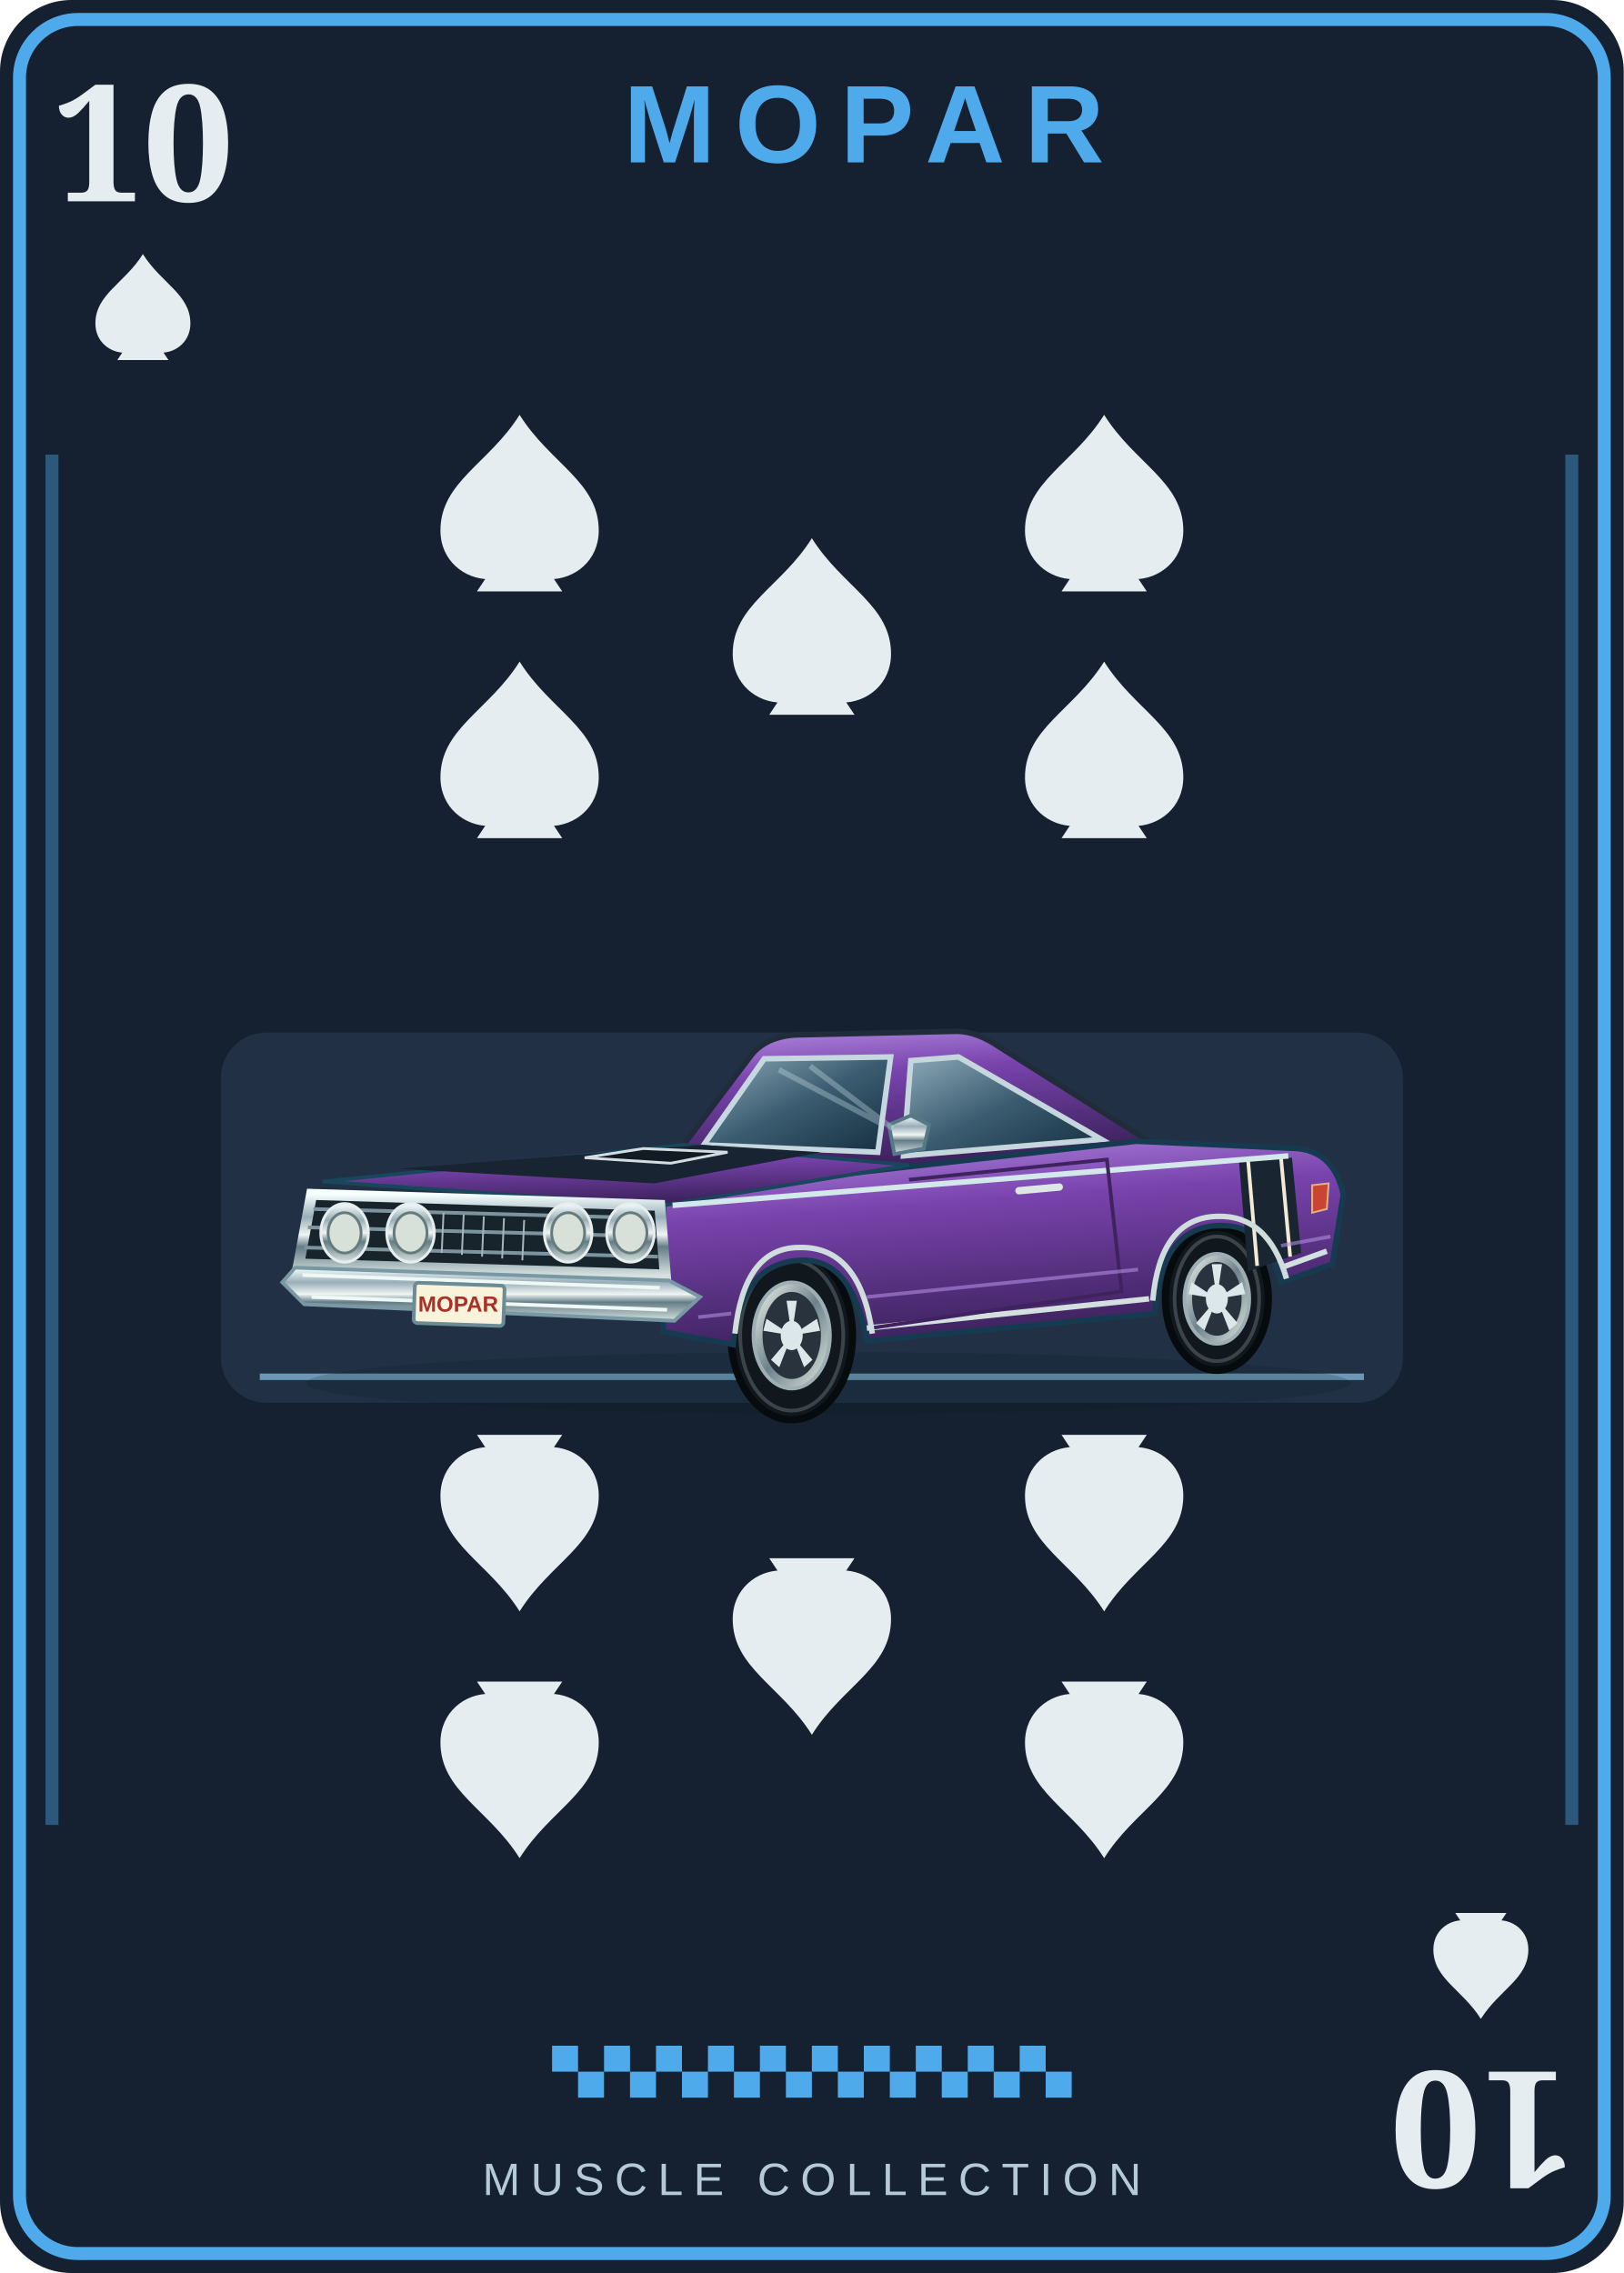
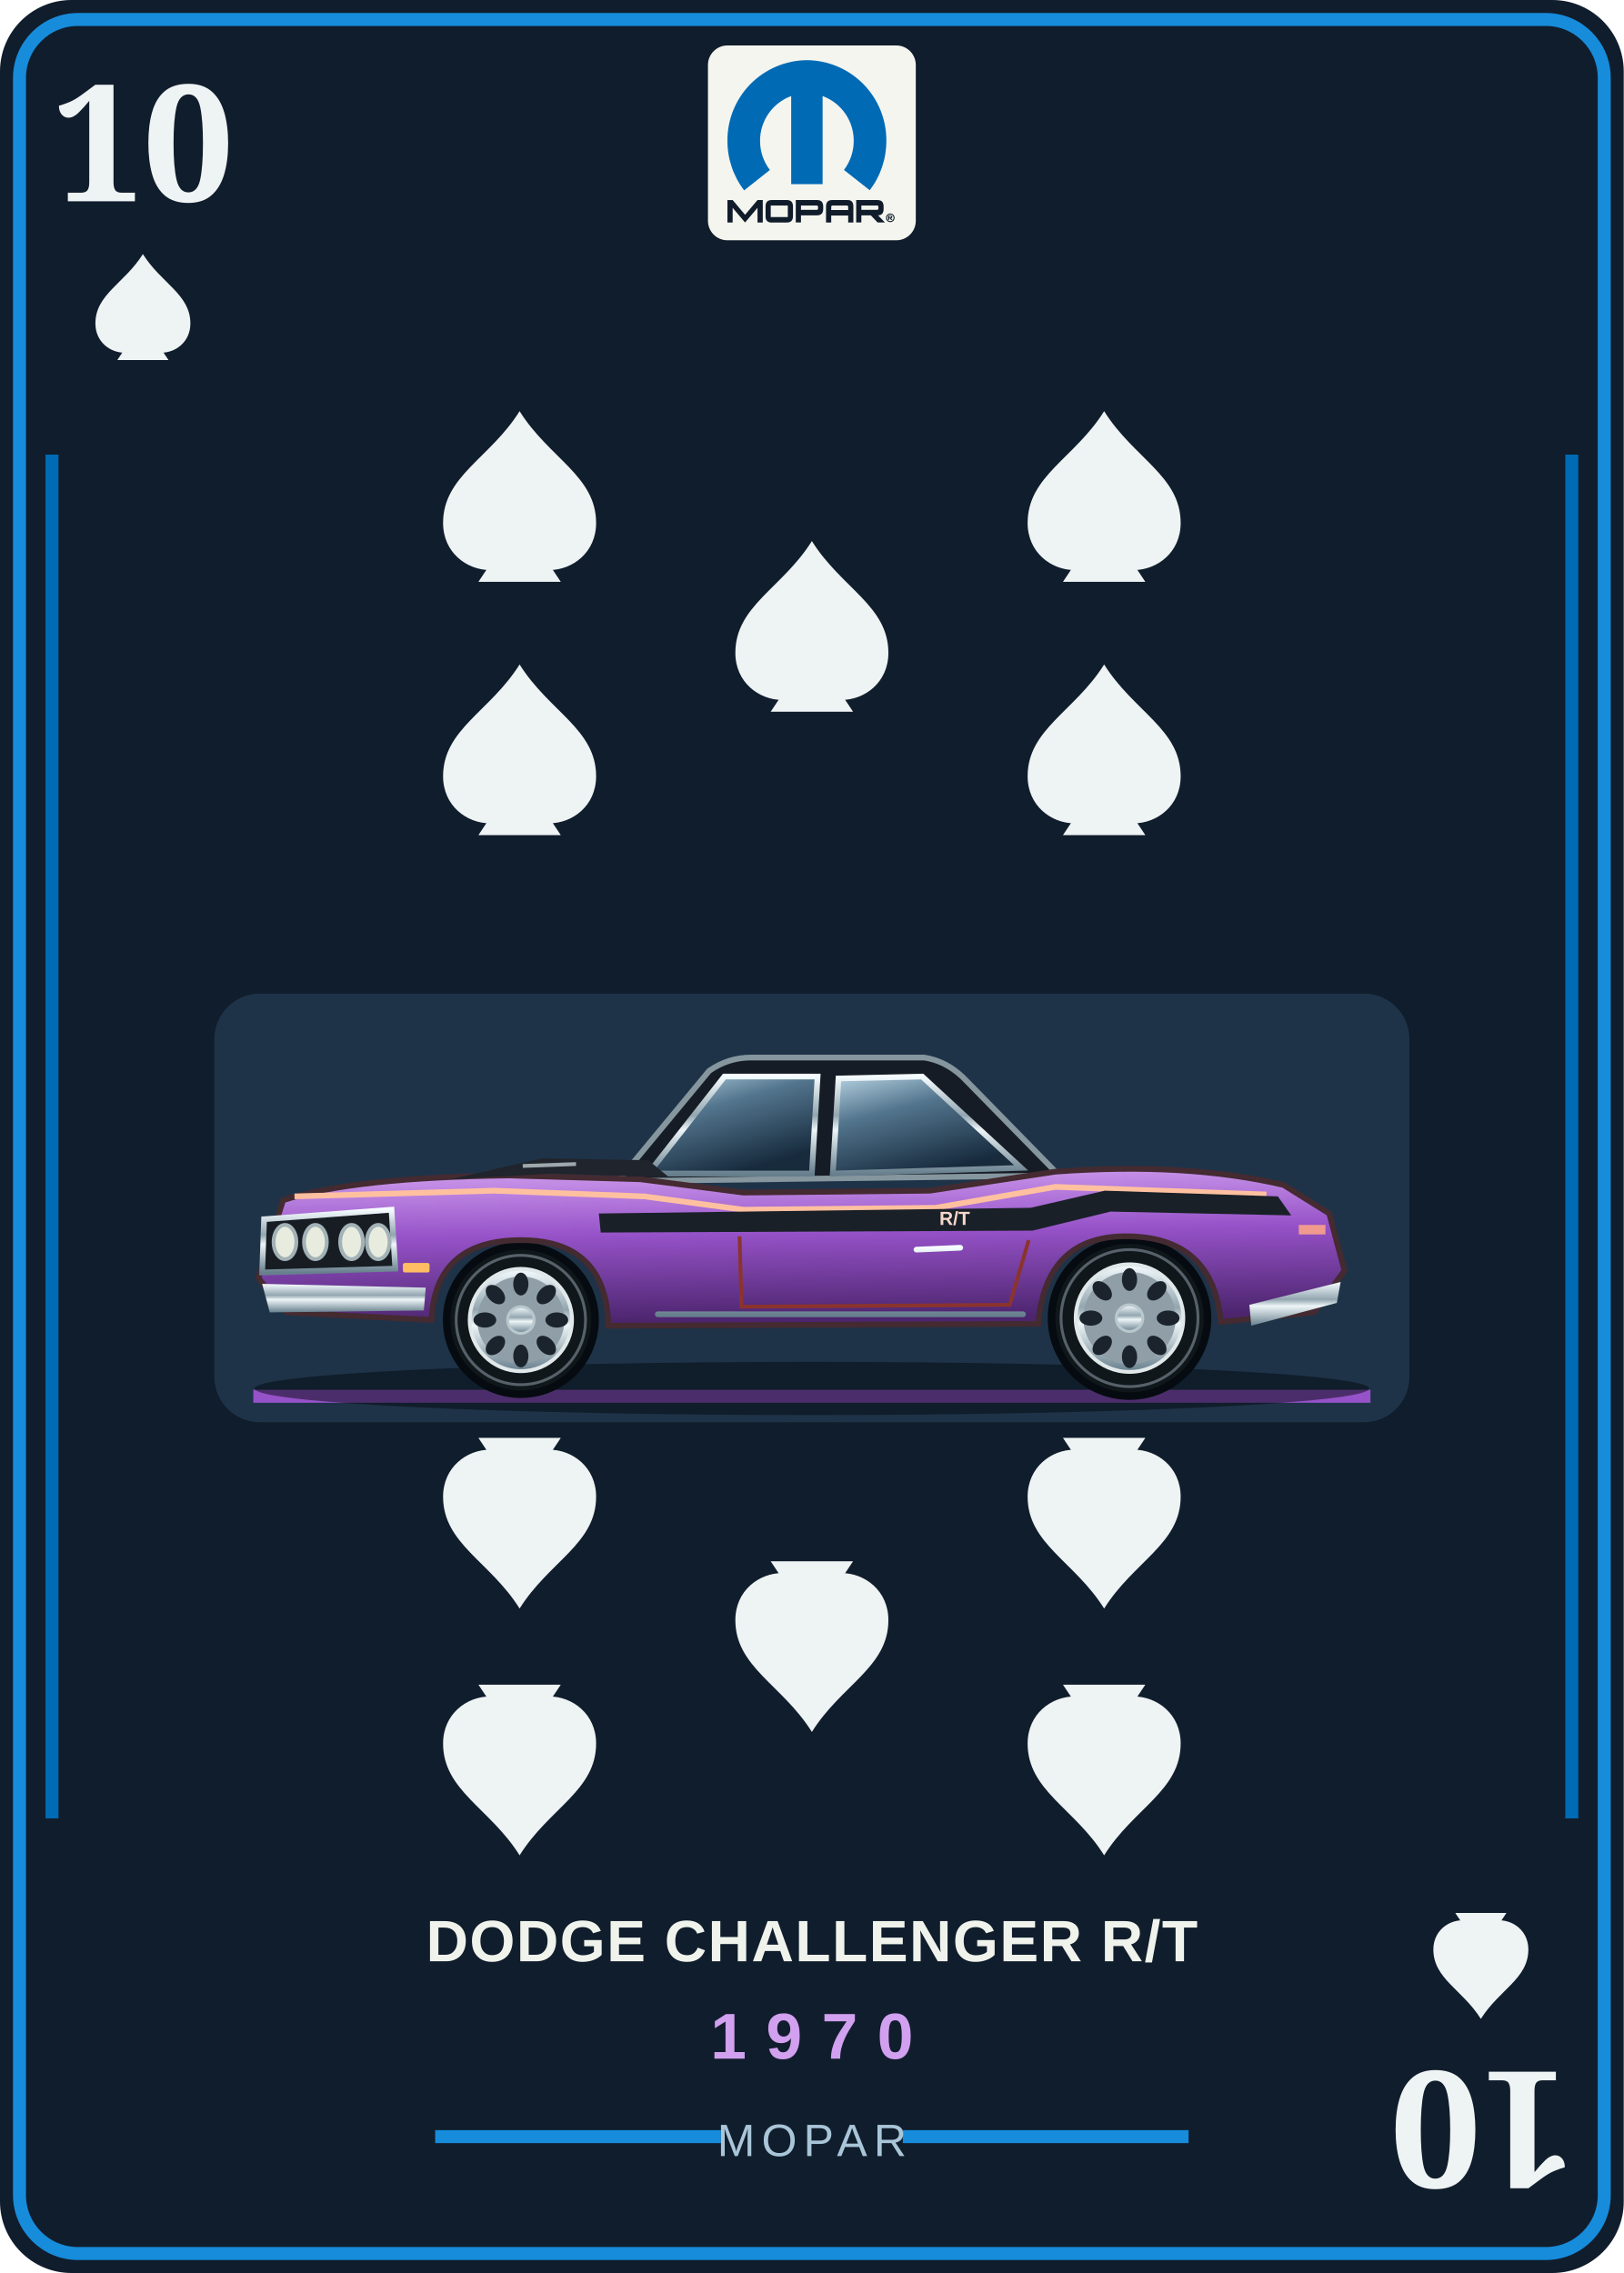
- <svg xmlns="http://www.w3.org/2000/svg" xmlns:xlink="http://www.w3.org/1999/xlink" viewBox="0 0 250 350" role="img" aria-label="10 of S — MOPAR">
-   <rect width="250" height="350" rx="11" fill="#152130" />
-   <rect x="3" y="3" width="244" height="344" rx="9" fill="none" stroke="#4eaaea" stroke-width="2" />
-   <path d="M8 70v211m234-211v211" stroke="#4eaaea" stroke-width="2" opacity=".4" />
-   <text x="133" y="25" text-anchor="middle" fill="#4eaaea" font-family="Arial,sans-serif" font-weight="900" font-size="17" letter-spacing="3">MOPAR</text>
-   <rect x="85" y="315" width="4" height="4" fill="#4eaaea" />
-   <rect x="93" y="315" width="4" height="4" fill="#4eaaea" />
-   <rect x="101" y="315" width="4" height="4" fill="#4eaaea" />
-   <rect x="109" y="315" width="4" height="4" fill="#4eaaea" />
-   <rect x="117" y="315" width="4" height="4" fill="#4eaaea" />
-   <rect x="125" y="315" width="4" height="4" fill="#4eaaea" />
-   <rect x="133" y="315" width="4" height="4" fill="#4eaaea" />
-   <rect x="141" y="315" width="4" height="4" fill="#4eaaea" />
-   <rect x="149" y="315" width="4" height="4" fill="#4eaaea" />
-   <rect x="157" y="315" width="4" height="4" fill="#4eaaea" />
-   <rect x="89" y="319" width="4" height="4" fill="#4eaaea" />
-   <rect x="97" y="319" width="4" height="4" fill="#4eaaea" />
-   <rect x="105" y="319" width="4" height="4" fill="#4eaaea" />
-   <rect x="113" y="319" width="4" height="4" fill="#4eaaea" />
-   <rect x="121" y="319" width="4" height="4" fill="#4eaaea" />
-   <rect x="129" y="319" width="4" height="4" fill="#4eaaea" />
-   <rect x="137" y="319" width="4" height="4" fill="#4eaaea" />
-   <rect x="145" y="319" width="4" height="4" fill="#4eaaea" />
-   <rect x="153" y="319" width="4" height="4" fill="#4eaaea" />
-   <rect x="161" y="319" width="4" height="4" fill="#4eaaea" />
-   <text x="125" y="338" text-anchor="middle" fill="#b5c9d6" font-family="Arial,sans-serif" font-size="7" letter-spacing="1.6">MUSCLE COLLECTION</text>
+ <svg xmlns="http://www.w3.org/2000/svg" xmlns:xlink="http://www.w3.org/1999/xlink" viewBox="0 0 250 350" role="img" aria-label="10 of S — MOPAR, 1970 DODGE CHALLENGER R/T">
  <defs>
    <symbol id="pip" viewBox="0 0 32 32">
-       <g fill="#e6edf0">
+       <g fill="#eef3f4">
        <path d="M16 2C11 10 3 13 3 21c0 5 4 8 8 8 2 0 4-1 5-3 1 2 3 3 5 3 4 0 8-3 8-8 0-8-8-11-13-19Z" />
        <path d="M13 25h6l4 6H9Z" />
      </g>
    </symbol>
-     <linearGradient id="body-paint" x1="0" y1="0" x2=".25" y2="1">
-       <stop stop-color="#b28ae1" />
-       <stop offset=".38" stop-color="#7943ad" />
-       <stop offset="1" stop-color="#3e235f" />
+     <symbol id="mopar-logo" viewBox="0 0 49 48">
+       <path d="M23.058 -0.001C16.896 0.046 11.005 2.539 6.681 6.93C2.356 11.32 -0.047 17.249 -6.73679e-05 23.411C-0.013 28.605 1.692 33.657 4.849 37.782L12.314 31.865C10.46 29.437 9.459 26.466 9.467 23.411C9.456 20.579 10.316 17.812 11.932 15.486C13.548 13.16 15.841 11.388 18.499 10.411V35.973H27.613V10.41C30.271 11.387 32.564 13.159 34.18 15.485C35.796 17.811 36.656 20.578 36.645 23.41C36.652 26.461 35.655 29.429 33.807 31.856L41.29 37.744C44.429 33.626 46.124 28.589 46.112 23.411C46.159 17.249 43.756 11.322 39.433 6.931C35.11 2.541 29.22 0.047 23.058 -0.001Z" fill="#006ab5" />
+       <path d="M0 47.115V40.602H1.536L5.118 44.869L8.726 40.59H10.255V47.115H8.726V42.844L5.114 47.106L1.514 42.845V47.116L0 47.115ZM37.358 47.09H38.858V45.027H41.6L43.572 47.1H45.149C45.333 47.109 45.517 47.105 45.7 47.09C44.359 45.721 43.693 45.032 43.7 45.025C44.776 45.025 45.315 44.403 45.315 43.168V42.462C45.315 41.214 44.719 40.59 43.526 40.59H37.358V47.09ZM38.858 42.179H43.421C43.677 42.179 43.808 42.327 43.808 42.618V42.985C43.808 43.285 43.677 43.436 43.421 43.436H38.861L38.858 42.179ZM36.54 42.452C36.542 41.211 35.993 40.59 34.894 40.59H30.394C29.203 40.59 28.607 41.211 28.607 42.452V47.117H30.113V45.081H35.04V47.117H36.54V42.452ZM30.112 43.49V42.646C30.112 42.334 30.24 42.178 30.496 42.178H34.655C34.911 42.178 35.039 42.334 35.039 42.646V43.49H30.112ZM19.831 47.09H21.337V45.027H25.994C27.194 45.027 27.794 44.405 27.794 43.161V42.461C27.792 41.214 27.192 40.59 25.994 40.59H19.831V47.09ZM21.337 42.179H25.9C26.159 42.179 26.289 42.327 26.289 42.618V42.985C26.289 43.286 26.159 43.436 25.9 43.436H21.34L21.337 42.179ZM17.517 42.633V45.533H12.565V42.181H17.517V42.633ZM17.232 40.59H12.749C11.624 40.627 11.061 41.248 11.062 42.451V45.251C11.014 45.763 11.169 46.273 11.492 46.673C11.679 46.834 11.897 46.956 12.132 47.032C12.366 47.107 12.614 47.135 12.86 47.114H17.333C18.458 47.079 19.021 46.459 19.02 45.255V42.455C19.02 41.212 18.424 40.59 17.232 40.59Z" fill="#111c2b" fill-rule="evenodd" />
+       <path d="M47.252 46.724C47.379 46.724 47.506 46.699 47.623 46.65C47.741 46.6 47.848 46.529 47.938 46.438C48.028 46.348 48.1 46.24 48.148 46.122C48.197 46.004 48.222 45.878 48.221 45.75C48.222 45.622 48.197 45.496 48.148 45.378C48.1 45.26 48.028 45.153 47.938 45.062C47.848 44.972 47.741 44.9 47.623 44.851C47.505 44.802 47.379 44.777 47.252 44.777C47.124 44.777 46.997 44.802 46.879 44.85C46.76 44.899 46.653 44.971 46.562 45.061C46.472 45.152 46.4 45.259 46.351 45.377C46.302 45.495 46.277 45.622 46.277 45.75C46.277 45.878 46.302 46.005 46.351 46.123C46.399 46.242 46.471 46.349 46.562 46.44C46.652 46.53 46.76 46.602 46.878 46.651C46.997 46.7 47.123 46.725 47.252 46.724ZM46 45.75C46 45.418 46.132 45.1 46.367 44.866C46.602 44.632 46.92 44.5 47.252 44.5C47.583 44.501 47.9 44.633 48.134 44.867C48.368 45.101 48.5 45.419 48.5 45.75C48.5 46.081 48.368 46.399 48.134 46.633C47.9 46.868 47.583 47 47.252 47C46.92 47 46.602 46.868 46.367 46.634C46.132 46.4 46 46.082 46 45.75Z" fill="#111c2b" fill-rule="evenodd" />
+       <path d="M46.961 45.853H47.114L47.474 46.377H47.873L47.474 45.831C47.684 45.817 47.85 45.736 47.85 45.505C47.85 45.217 47.61 45.125 47.207 45.125H46.625V46.375H46.961V45.853ZM46.961 45.64V45.333H47.193C47.321 45.333 47.5 45.344 47.5 45.473C47.5 45.601 47.414 45.637 47.264 45.637L46.961 45.64Z" fill="#111c2b" fill-rule="evenodd" />
+     </symbol>
+     <linearGradient id="vehicle-paint" x1="0" y1="0" x2=".1" y2="1">
+       <stop stop-color="#d1a0ef" />
+       <stop offset=".45" stop-color="#9652c8" />
+       <stop offset="1" stop-color="#4c256e" />
    </linearGradient>
-     <linearGradient id="chrome" x1="0" y1="0" x2="0" y2="1">
-       <stop stop-color="#f7ffff" />
-       <stop offset=".28" stop-color="#99aeb8" />
-       <stop offset=".5" stop-color="#eff5f3" />
-       <stop offset=".65" stop-color="#647d87" />
-       <stop offset="1" stop-color="#d6e1df" />
+     <linearGradient id="vehicle-chrome" x1="0" y1="0" x2="0" y2="1">
+       <stop stop-color="#f5fcff" />
+       <stop offset=".4" stop-color="#93a6b0" />
+       <stop offset=".55" stop-color="#edf5f7" />
+       <stop offset="1" stop-color="#68808e" />
    </linearGradient>
-     <linearGradient id="wheel-metal" x1="0" y1="0" x2="1" y2="1">
-       <stop stop-color="#f5f8ed" />
-       <stop offset=".5" stop-color="#6e828d" />
-       <stop offset="1" stop-color="#e2ebdf" />
+     <linearGradient id="vehicle-glass" x1="0" y1="0" x2=".5" y2="1">
+       <stop stop-color="#b7d3e1" />
+       <stop offset=".4" stop-color="#53758e" />
+       <stop offset="1" stop-color="#172b3d" />
    </linearGradient>
-     <linearGradient id="glass" x1="0" y1="0" x2="1" y2="1">
-       <stop stop-color="#8daab9" />
-       <stop offset=".5" stop-color="#3b5c70" />
-       <stop offset="1" stop-color="#152e40" />
-     </linearGradient>
-     <symbol id="vehicle" viewBox="0 0 640 280">
-       <ellipse cx="329" cy="248" rx="285" ry="17" fill="#081c29" opacity=".18" />
+     <symbol id="vehicle" data-model="challenger" viewBox="0 0 640 280">
+       <ellipse cx="320" cy="252" rx="293" ry="14" fill="#02080e" opacity=".5" />
      <g>
-         <ellipse cx="541" cy="202" rx="28.08" ry="39" fill="#11181d" stroke="#060b0e" stroke-width="4" />
-         <ellipse cx="541" cy="202" rx="23.08" ry="34" fill="none" stroke="#3c444b" stroke-width="2" />
-         <ellipse cx="541" cy="202" rx="17.69" ry="24.57" fill="url(#wheel-metal)" stroke="#9daeb5" stroke-width="2" />
-         <ellipse cx="541" cy="202" rx="13.514" ry="20.147" fill="#29333d" />
-         <g transform="translate(541 202) scale(.7 .86) translate(-541 -202)">
-           <path d="M541 202l-4-22 8 0Z" fill="#dce7e9" transform="rotate(0 541 202)" />
-           <path d="M541 202l-4-22 8 0Z" fill="#dce7e9" transform="rotate(72 541 202)" />
-           <path d="M541 202l-4-22 8 0Z" fill="#dce7e9" transform="rotate(144 541 202)" />
-           <path d="M541 202l-4-22 8 0Z" fill="#dce7e9" transform="rotate(216 541 202)" />
-           <path d="M541 202l-4-22 8 0Z" fill="#dce7e9" transform="rotate(288 541 202)" />
-         </g>
-         <ellipse cx="541" cy="202" rx="6" ry="8" fill="#dce7e9" />
+         <circle cx="167" cy="216" r="39" fill="#10171b" stroke="#050b10" stroke-width="4" />
+         <circle cx="167" cy="216" r="34" fill="none" stroke="#56616a" stroke-width="1.5" />
+         <circle cx="167" cy="216" r="26.91" fill="url(#vehicle-chrome)" stroke="#e1e8e9" stroke-width="2" />
+         <circle cx="167" cy="216" r="22.91" fill="#909fa7" />
+         <ellipse cx="167" cy="197.09" rx="4" ry="6" fill="#1b242d" transform="rotate(0 167 216)" />
+         <ellipse cx="167" cy="197.09" rx="4" ry="6" fill="#1b242d" transform="rotate(45 167 216)" />
+         <ellipse cx="167" cy="197.09" rx="4" ry="6" fill="#1b242d" transform="rotate(90 167 216)" />
+         <ellipse cx="167" cy="197.09" rx="4" ry="6" fill="#1b242d" transform="rotate(135 167 216)" />
+         <ellipse cx="167" cy="197.09" rx="4" ry="6" fill="#1b242d" transform="rotate(180 167 216)" />
+         <ellipse cx="167" cy="197.09" rx="4" ry="6" fill="#1b242d" transform="rotate(225 167 216)" />
+         <ellipse cx="167" cy="197.09" rx="4" ry="6" fill="#1b242d" transform="rotate(270 167 216)" />
+         <ellipse cx="167" cy="197.09" rx="4" ry="6" fill="#1b242d" transform="rotate(315 167 216)" />
+         <circle cx="167" cy="216" r="7" fill="url(#vehicle-chrome)" stroke="#b9c8cc" stroke-width="1.5" />
      </g>
      <g>
-         <ellipse cx="309" cy="222" rx="33.12" ry="46" fill="#11181d" stroke="#060b0e" stroke-width="4" />
-         <ellipse cx="309" cy="222" rx="28.12" ry="41" fill="none" stroke="#3c444b" stroke-width="2" />
-         <ellipse cx="309" cy="222" rx="20.866" ry="28.98" fill="url(#wheel-metal)" stroke="#9daeb5" stroke-width="2" />
-         <ellipse cx="309" cy="222" rx="15.939" ry="23.764" fill="#29333d" />
-         <g transform="translate(309 222) scale(.7 .86) translate(-309 -222)">
-           <path d="M309 222l-4-22 8 0Z" fill="#dce7e9" transform="rotate(0 309 222)" />
-           <path d="M309 222l-4-22 8 0Z" fill="#dce7e9" transform="rotate(72 309 222)" />
-           <path d="M309 222l-4-22 8 0Z" fill="#dce7e9" transform="rotate(144 309 222)" />
-           <path d="M309 222l-4-22 8 0Z" fill="#dce7e9" transform="rotate(216 309 222)" />
-           <path d="M309 222l-4-22 8 0Z" fill="#dce7e9" transform="rotate(288 309 222)" />
-         </g>
-         <ellipse cx="309" cy="222" rx="6" ry="8" fill="#dce7e9" />
+         <circle cx="487" cy="215" r="41" fill="#10171b" stroke="#050b10" stroke-width="4" />
+         <circle cx="487" cy="215" r="36" fill="none" stroke="#56616a" stroke-width="1.5" />
+         <circle cx="487" cy="215" r="28.29" fill="url(#vehicle-chrome)" stroke="#e1e8e9" stroke-width="2" />
+         <circle cx="487" cy="215" r="24.29" fill="#909fa7" />
+         <ellipse cx="487" cy="194.71" rx="4" ry="6" fill="#1b242d" transform="rotate(0 487 215)" />
+         <ellipse cx="487" cy="194.71" rx="4" ry="6" fill="#1b242d" transform="rotate(45 487 215)" />
+         <ellipse cx="487" cy="194.71" rx="4" ry="6" fill="#1b242d" transform="rotate(90 487 215)" />
+         <ellipse cx="487" cy="194.71" rx="4" ry="6" fill="#1b242d" transform="rotate(135 487 215)" />
+         <ellipse cx="487" cy="194.71" rx="4" ry="6" fill="#1b242d" transform="rotate(180 487 215)" />
+         <ellipse cx="487" cy="194.71" rx="4" ry="6" fill="#1b242d" transform="rotate(225 487 215)" />
+         <ellipse cx="487" cy="194.71" rx="4" ry="6" fill="#1b242d" transform="rotate(270 487 215)" />
+         <ellipse cx="487" cy="194.71" rx="4" ry="6" fill="#1b242d" transform="rotate(315 487 215)" />
+         <circle cx="487" cy="215" r="7" fill="url(#vehicle-chrome)" stroke="#b9c8cc" stroke-width="1.5" />
      </g>
-       <path d="M247 122 287 69Q295 59 311 58L399 56Q410 56 423 65L507 118 369 130Z" fill="url(#body-paint)" stroke="#202c39" stroke-width="3" />
-       <path d="m261 118 33-47 69-1-7 52Z" fill="url(#glass)" stroke="#c6d8df" stroke-width="3" />
-       <path d="m374 72 26-2 78 45-108 9Z" fill="url(#glass)" stroke="#c5d6dd" stroke-width="3" />
-       <path d="M239 145 497 116 585 120Q605 122 610 145L604 183 576 193Q568 161 542 162Q510 163 507 210L350 225Q342 179 313 181Q281 183 277 227L239 220Z" fill="url(#body-paint)" stroke="#163b50" stroke-width="3" />
-       <path d="M53 138 250 118 373 129 239 151Z" fill="url(#body-paint)" stroke="#18465a" stroke-width="2" />
-       <path d="m94 131 140 8 91-17-65-4Z" fill="#182431" />
-       <path d="m196 125 47 3 31-6-46-2Z" fill="#121b24" stroke="#d3dce0" stroke-width="1.5" />
-       <path d="m553 126 29-1 5 52-29 10Z" fill="#192530" />
-       <path d="m558 126 5 58m13-59 5 54" stroke="#f2ead4" stroke-width="2" />
-       <path d="m244 151 336-27" fill="none" stroke="#d3e8eb" stroke-width="3" />
-       <path d="m350 218 154-16m72-17 25-9" stroke="#d4e0df" stroke-width="3" />
-       <path d="m373 137 108-11 8 72-137 20" fill="none" stroke="#3e235f" stroke-width="2" />
-       <path d="m433 143 22-2" stroke="#dce7e6" stroke-width="4" stroke-linecap="round" />
-       <path d="m258 212 18-2m74-9 148-15m78-13 27-5" fill="none" stroke="#b28ae1" stroke-width="2" opacity=".6" />
-       <path d="M47 145 237 151 240 189 40 183Z" fill="#17242c" stroke="url(#chrome)" stroke-width="6" />
-       <path d="m48 153 184 5M45 163l190 5m-192 6 193 5" stroke="#7d939e" stroke-width="2" />
-       <path d="m119 155-1 22m12-21-1 22m12-21-1 22m12-21-1 22m12-21-1 22" stroke="#a6b5b9" stroke-width="1" />
-       <ellipse cx="65" cy="166" rx="13" ry="16" fill="url(#chrome)" stroke="#e7eeed" stroke-width="1.5" />
-       <ellipse cx="65" cy="166" rx="9" ry="11" fill="#d7e1d9" stroke="#687b7b" stroke-width="1.5" />
-       <ellipse cx="101" cy="166" rx="13" ry="16" fill="url(#chrome)" stroke="#e7eeed" stroke-width="1.5" />
-       <ellipse cx="101" cy="166" rx="9" ry="11" fill="#d7e1d9" stroke="#687b7b" stroke-width="1.5" />
-       <ellipse cx="187" cy="166" rx="13" ry="16" fill="url(#chrome)" stroke="#e7eeed" stroke-width="1.5" />
-       <ellipse cx="187" cy="166" rx="9" ry="11" fill="#d7e1d9" stroke="#687b7b" stroke-width="1.5" />
-       <ellipse cx="221" cy="166" rx="13" ry="16" fill="url(#chrome)" stroke="#e7eeed" stroke-width="1.5" />
-       <ellipse cx="221" cy="166" rx="9" ry="11" fill="#d7e1d9" stroke="#687b7b" stroke-width="1.5" />
-       <path d="m38 185 204 7 17 9-14 13-202-9-12-12Z" fill="url(#chrome)" stroke="#7898a4" stroke-width="2" />
-       <path d="m42 189 195 7m-190 5 194 7" stroke="#eef8f4" stroke-width="2" />
-       <rect x="103" y="194" width="49" height="22" rx="2" fill="#f9f3db" stroke="#6b8b95" stroke-width="2" transform="rotate(2 127 205)" />
-       <text x="127" y="209" text-anchor="middle" fill="#a83228" font-size="12" font-weight="700" font-family="Arial,sans-serif">MOPAR</text>
-       <path d="M278 221q5-47 35-47 33-1 40 47m153-18q4-45 35-46 28-1 38 34" fill="none" stroke="#cfdddd" stroke-width="3" />
-       <path d="m365 123-3-16 12-5 10 5-3 13Z" fill="url(#chrome)" stroke="#567986" stroke-width="2" />
-       <path d="m359 107-57-30m62 32-45-34" stroke="#c5dce4" stroke-width="3" opacity=".36" />
-       <path d="m593 140 9-1-1 14-8 2Z" fill="#c94532" stroke="#dfb08a" stroke-width="1" />
+       <path d="M218 143 266 85Q276 78 288 78H379Q392 80 402 91L450 140Z" fill="#161c25" stroke="#85969e" stroke-width="3" />
+       <path d="m234 139 40-51h49l-3 51Z" fill="url(#vehicle-glass)" stroke="url(#vehicle-chrome)" stroke-width="3" />
+       <path d="m334 89 44-1 52 48-99 3Z" fill="url(#vehicle-glass)" stroke="url(#vehicle-chrome)" stroke-width="3" />
+       <path data-body="challenger" d="M42 153Q79 141 161 140L230 142 284 149 382 148 448 138Q517 133 568 145L592 160 600 190 584 212 535 217Q531 173 487 172T439 218L213 219Q212 174 167 174T120 216L44 212 29 194Z" fill="url(#vehicle-paint)" stroke="#442a31" stroke-width="3" />
+       <path d="m48 151 105-3 79 3 52 7 101-1 63-11 111 4" fill="none" stroke="#ffc0a0" stroke-width="3" />
+       <path d="m208 160 227-3 39-9 91 3 7 10-95-2-41 10-227 1Z" fill="#1a2027" />
+       <text x="387" y="166" font-family="Arial,sans-serif" font-size="10" font-weight="900" fill="#f5d8cc">R/T</text>
+       <path d="m282 172 1 37 141-1 10-34" fill="none" stroke="#8b332d" stroke-width="2" />
+       <path d="m375 179 23-1m-159 35h192" stroke="url(#vehicle-chrome)" stroke-width="3" stroke-linecap="round" />
+       <path d="m32 163 67-5 2 31-70 2Z" fill="#171d23" stroke="url(#vehicle-chrome)" stroke-width="3" />
+       <ellipse cx="43" cy="175" rx="6" ry="9" fill="#e8ecdf" stroke="#a2b2b6" stroke-width="2" />
+       <ellipse cx="59" cy="175" rx="6" ry="9" fill="#e8ecdf" stroke="#a2b2b6" stroke-width="2" />
+       <ellipse cx="78" cy="175" rx="6" ry="9" fill="#e8ecdf" stroke="#a2b2b6" stroke-width="2" />
+       <ellipse cx="92" cy="175" rx="6" ry="9" fill="#e8ecdf" stroke="#a2b2b6" stroke-width="2" />
+       <path d="m31 197 86 2-1 12-81 1Z" fill="url(#vehicle-chrome)" />
+       <path d="m550 208 48-12-2 11-45 12Z" fill="url(#vehicle-chrome)" />
+       <path d="m130 142 48-11 56 1 11 9-61-2Z" fill="#20242c" />
+       <path d="m168 135 28-1" stroke="#9ea8ac" stroke-width="2" />
+       <rect x="105" y="186" width="14" height="5" rx="1" fill="#ffbd63" />
+       <rect x="576" y="166" width="14" height="5" fill="#f09a8f" />
    </symbol>
  </defs>
-   <g fill="#e6edf0" text-anchor="middle">
+   <rect width="250" height="350" rx="11" fill="#101d2c" />
+   <rect x="3" y="3" width="244" height="344" rx="9" fill="none" stroke="#168cdb" stroke-width="2" />
+   <path d="M8 70v210m234-210v210" stroke="#006ab5" stroke-width="2" />
+   <rect x="109" y="7" width="32" height="30" rx="3" fill="#f4f5ee" />
+   <use xlink:href="#mopar-logo" x="112" y="9" width="26" height="26" />
+   <g fill="#eef3f4" text-anchor="middle">
    <text x="22" y="31" font-family="Georgia,serif" font-weight="700" font-size="25">10</text>
    <use xlink:href="#pip" x="13" y="38" width="18" height="18" />
  </g>
  <g transform="rotate(180 125 175)">
-     <g fill="#e6edf0" text-anchor="middle">
+     <g fill="#eef3f4" text-anchor="middle">
      <text x="22" y="31" font-family="Georgia,serif" font-weight="700" font-size="25">10</text>
      <use xlink:href="#pip" x="13" y="38" width="18" height="18" />
    </g>
  </g>
+   <text x="125" y="302" text-anchor="middle" fill="#f0f3ec" font-family="Arial,sans-serif" font-size="9" font-weight="700" letter-spacing=".2">DODGE CHALLENGER R/T</text>
+   <text x="125" y="317" text-anchor="middle" fill="#d1a0ef" font-family="Arial,sans-serif" font-size="10" font-weight="700" letter-spacing="3">1970</text>
+   <path d="M67 329h44m28 0h44" stroke="#168cdb" stroke-width="2" />
+   <text x="125" y="332" text-anchor="middle" fill="#a9c5d8" font-family="Arial,sans-serif" font-size="7" letter-spacing="1">MOPAR</text>
  <g id="main-art">
-     <use xlink:href="#pip" x="65" y="62" width="30" height="30" />
-     <use xlink:href="#pip" x="155" y="62" width="30" height="30" />
-     <use xlink:href="#pip" x="110" y="81" width="30" height="30" />
-     <use xlink:href="#pip" x="65" y="100" width="30" height="30" />
-     <use xlink:href="#pip" x="155" y="100" width="30" height="30" />
-     <use xlink:href="#pip" x="65" y="220" width="30" height="30" transform="rotate(180 80 235)" />
-     <use xlink:href="#pip" x="155" y="220" width="30" height="30" transform="rotate(180 170 235)" />
-     <use xlink:href="#pip" x="110" y="239" width="30" height="30" transform="rotate(180 125 254)" />
-     <use xlink:href="#pip" x="65" y="258" width="30" height="30" transform="rotate(180 80 273)" />
-     <use xlink:href="#pip" x="155" y="258" width="30" height="30" transform="rotate(180 170 273)" />
-     <rect x="34" y="159" width="182" height="57" rx="7" fill="#213044" />
-     <path d="M40 212h170" stroke="#6b98b4" stroke-width="1" />
-     <use xlink:href="#vehicle" x="22" y="143" width="206" height="79" />
+     <use xlink:href="#pip" x="65.5" y="61.5" width="29" height="29" />
+     <use xlink:href="#pip" x="155.5" y="61.5" width="29" height="29" />
+     <use xlink:href="#pip" x="110.5" y="81.5" width="29" height="29" />
+     <use xlink:href="#pip" x="65.5" y="100.5" width="29" height="29" />
+     <use xlink:href="#pip" x="155.5" y="100.5" width="29" height="29" />
+     <use xlink:href="#pip" x="65.5" y="220.5" width="29" height="29" transform="rotate(180 80 235)" />
+     <use xlink:href="#pip" x="155.5" y="220.5" width="29" height="29" transform="rotate(180 170 235)" />
+     <use xlink:href="#pip" x="110.5" y="239.5" width="29" height="29" transform="rotate(180 125 254)" />
+     <use xlink:href="#pip" x="65.5" y="258.5" width="29" height="29" transform="rotate(180 80 273)" />
+     <use xlink:href="#pip" x="155.5" y="258.5" width="29" height="29" transform="rotate(180 170 273)" />
+     <rect x="33" y="153" width="184" height="66" rx="7" fill="#1e3348" />
+     <path d="M39 215h172" stroke="#9652c8" stroke-width="2" />
+     <use xlink:href="#vehicle" x="20" y="140" width="210" height="82" />
  </g>
</svg>
